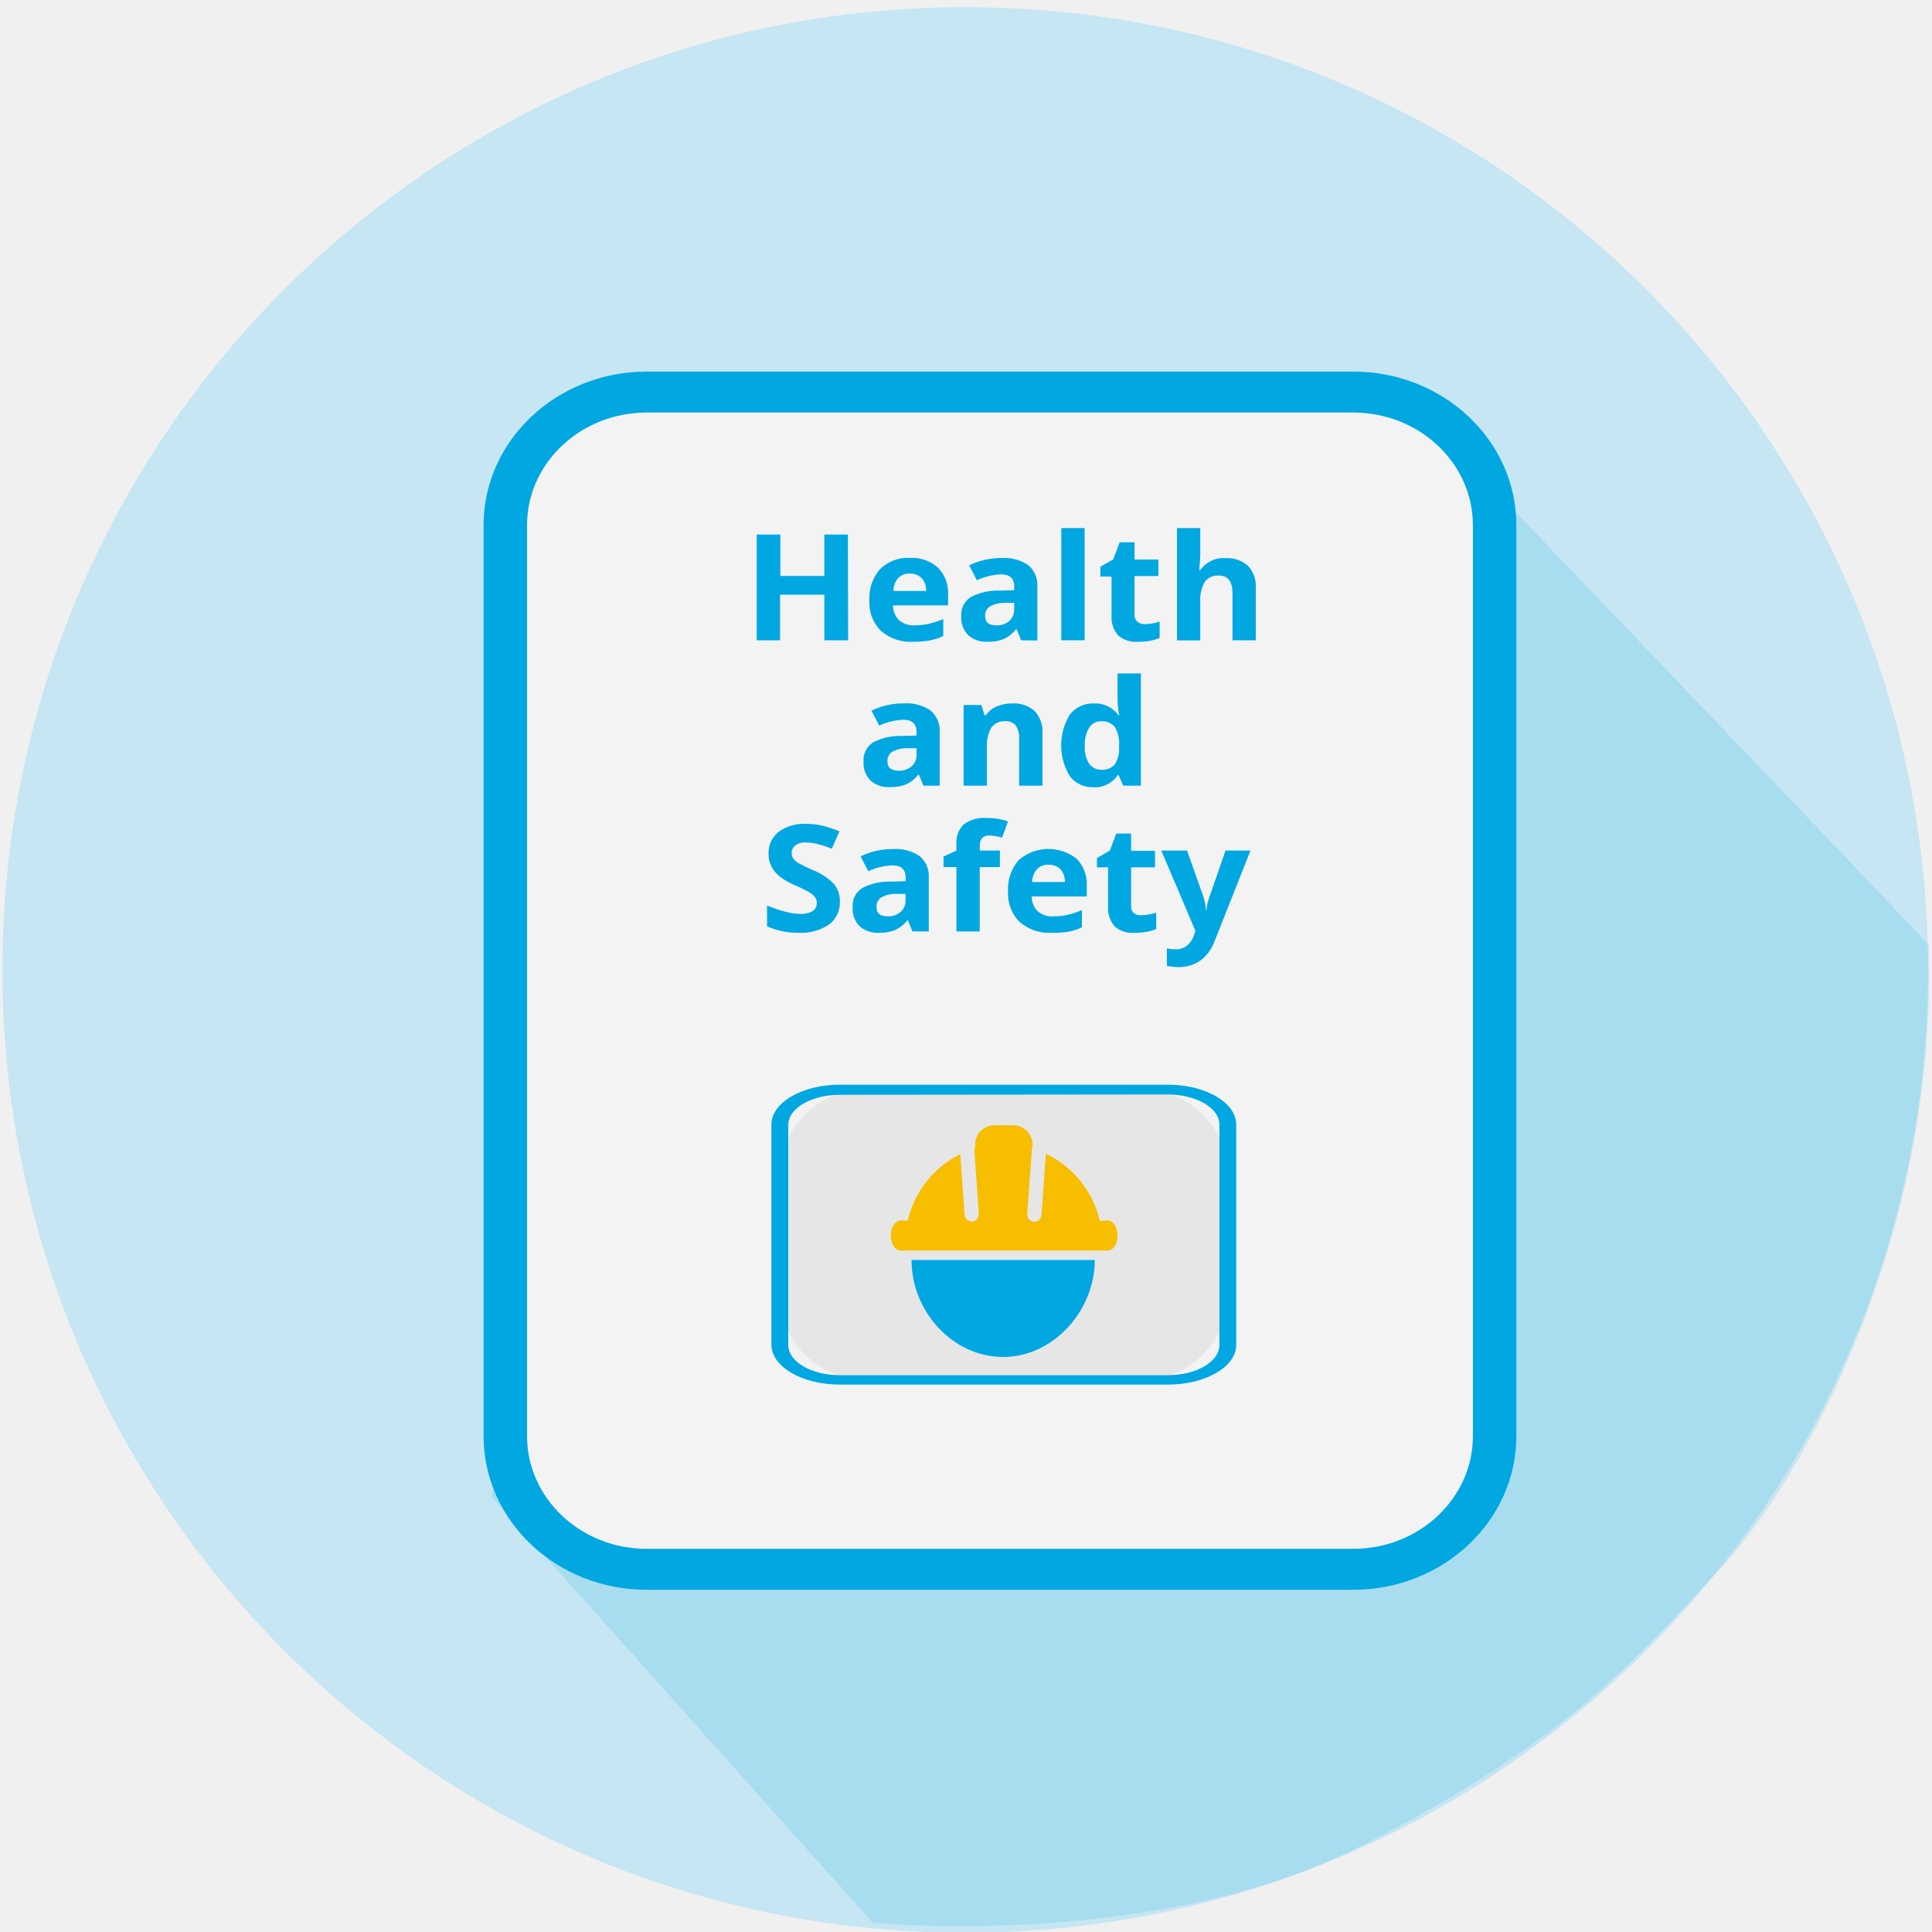
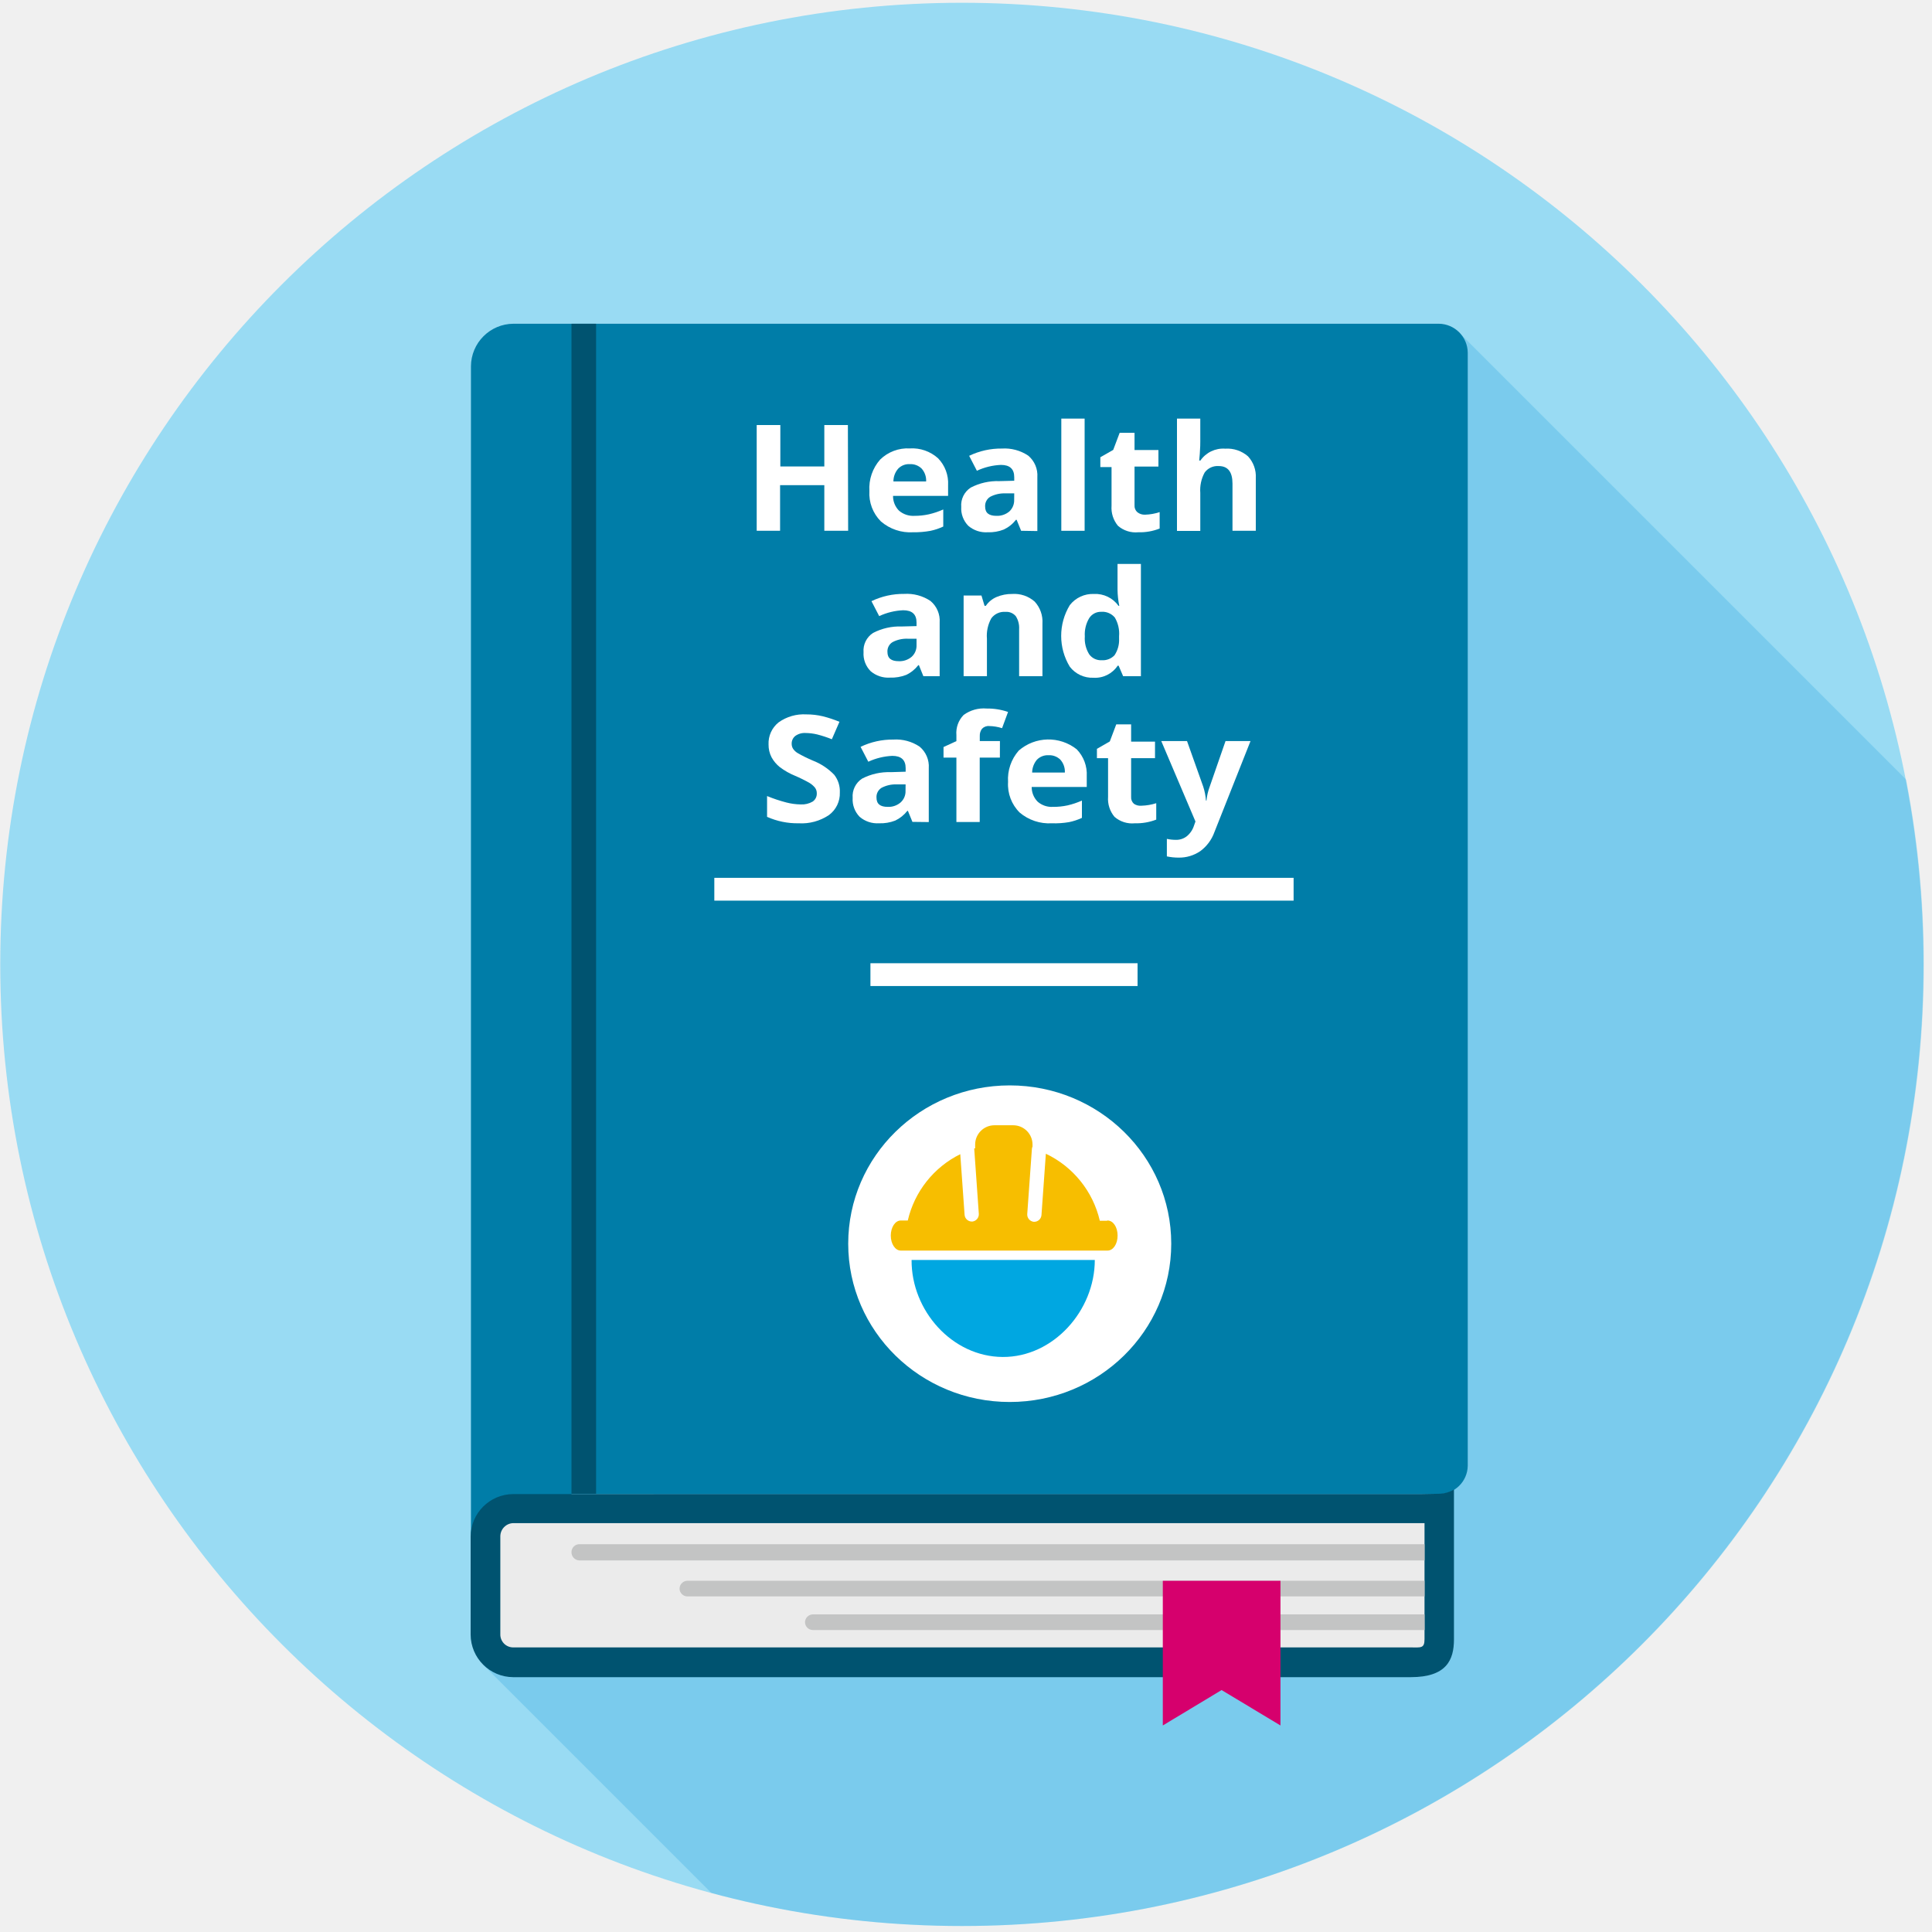
<svg xmlns="http://www.w3.org/2000/svg" viewBox="0 0 300 300">
  <defs>
-     <style>.a{fill:none;}.b{fill:#99dbf3;opacity:0.5;}.c,.e{fill:#00a7e1;}.c{opacity:0.15;}.d{fill:#f3f3f3;}.f{fill:#e6e6e6;}.g{fill:#f7be00;}</style>
+     <style>.a{fill:none;}.b{isolation:isolate;}.c{fill:#99dbf3;}.d{clip-path:url(#a);}.e,.n{fill:#00a7e1;}.e,.g,.h,.i,.k,.l{fill-rule:evenodd;}.e{opacity:0.2;mix-blend-mode:multiply;}.f{font-size:8.31px;font-family:OpenSans-Semibold, Open Sans;font-weight:600;}.g{fill:#007da8;}.h,.j{fill:#005370;}.i{fill:#ebebeb;}.k{fill:#c3c4c4;}.l{fill:#d6006d;}.m{fill:#fff;}.o{fill:#f7be00;}</style>
+     <clipPath id="a">
+       <circle class="a" cx="149.42" cy="149.75" r="149.32" />
+     </clipPath>
  </defs>
-   <rect class="a" x="-0.15" y="-0.33" width="300" height="301" />
-   <circle class="b" cx="149.88" cy="150.62" r="149.5" />
-   <path class="c" d="M76.28,232.32l59.23,66.23s43.63,4.36,75.53-11.76,42.15-28.35,56.12-43.24C280,229.84,301,191.79,299.48,146.72c0-.21-81.17-85-81.17-85L84.69,207.25h0" />
-   <rect class="d" x="78.47" y="60.88" width="153.62" height="182.79" rx="24.21" />
-   <path class="e" d="M210.14,246.86H100.41c-14,0-25.32-10.71-25.32-23.87V81.56c0-13.16,11.36-23.86,25.32-23.86H210.14c14,0,25.32,10.7,25.32,23.86V223C235.46,236.15,224.1,246.86,210.14,246.86ZM100.41,64.06c-10.24,0-18.57,7.85-18.57,17.5V223c0,9.65,8.33,17.5,18.57,17.5H210.14c10.24,0,18.57-7.85,18.57-17.5V81.56c0-9.65-8.33-17.5-18.57-17.5Z" />
-   <rect class="f" x="121.08" y="169.19" width="69.58" height="45.06" rx="13.28" />
-   <path class="e" d="M170,195.65c0,7.86-6.44,15.1-14.3,15.06s-14.2-7.2-14.15-15.06Z" />
-   <path class="g" d="M171.86,189.56h-1.08a15.38,15.38,0,0,0-8.38-10.41l-.68,9.52a1.13,1.13,0,0,1-1.13,1.05h-.08a1.14,1.14,0,0,1-1-1.21l.72-10.07a1,1,0,0,1,.1-.4v-.31a3,3,0,0,0-3-3h-2.91a3,3,0,0,0-3,3v.59l-.14,0s0,0,0,.08l.71,10.07a1.14,1.14,0,0,1-1,1.21h-.08a1.13,1.13,0,0,1-1.13-1.05l-.67-9.41a15.36,15.36,0,0,0-8.15,10.3h-1.09c-.86,0-1.55,1.05-1.55,2.34s.69,2.33,1.55,2.33h32.11c.86,0,1.56-1,1.56-2.33s-.7-2.34-1.56-2.34" />
-   <path class="e" d="M181.35,215H130.4c-5.85,0-10.62-2.78-10.62-6.2V174.63c0-3.42,4.77-6.2,10.62-6.2h50.95c5.85,0,10.61,2.78,10.61,6.2v34.18C192,212.23,187.2,215,181.35,215ZM130.4,170c-4.42,0-8,2.1-8,4.68v34.18c0,2.58,3.6,4.68,8,4.68h50.95c4.42,0,8-2.1,8-4.68V174.63c0-2.58-3.59-4.68-8-4.68Z" />
-   <path class="e" d="M131.7,99.42H128V92.34h-6.87v7.08H117.5V83h3.67v6.43H128V83h3.66Z" />
-   <path class="e" d="M141.79,99.65a7,7,0,0,1-5-1.68A6.13,6.13,0,0,1,135,93.24a6.73,6.73,0,0,1,1.67-4.88,6.11,6.11,0,0,1,4.61-1.73,6,6,0,0,1,4.37,1.52,5.54,5.54,0,0,1,1.57,4.19V94h-8.55a3.21,3.21,0,0,0,.91,2.28,3.36,3.36,0,0,0,2.4.82,10.3,10.3,0,0,0,2.26-.24,12.19,12.19,0,0,0,2.23-.75v2.65a9,9,0,0,1-2,.67A13.9,13.9,0,0,1,141.79,99.65Zm-.51-10.58a2.34,2.34,0,0,0-1.8.69,3,3,0,0,0-.75,2h5.08a2.78,2.78,0,0,0-.7-2A2.44,2.44,0,0,0,141.28,89.07Z" />
-   <path class="e" d="M158.56,99.42l-.7-1.71h-.1a5.2,5.2,0,0,1-1.88,1.51,6.17,6.17,0,0,1-2.52.43,4.19,4.19,0,0,1-3-1,3.85,3.85,0,0,1-1.1-2.94,3.26,3.26,0,0,1,1.48-3,8.94,8.94,0,0,1,4.45-1l2.3-.06v-.55c0-1.28-.69-1.91-2.06-1.91a9.78,9.78,0,0,0-3.74.91l-1.2-2.32a11.38,11.38,0,0,1,5.08-1.13,6.6,6.6,0,0,1,4.09,1.1,4,4,0,0,1,1.42,3.35v8.36Zm-1.07-5.81-1.4,0a4.7,4.7,0,0,0-2.35.54,1.67,1.67,0,0,0-.77,1.5c0,1,.59,1.45,1.76,1.45a2.93,2.93,0,0,0,2-.68,2.36,2.36,0,0,0,.75-1.82Z" />
-   <path class="e" d="M168.42,99.42H164.8V82h3.62Z" />
-   <path class="e" d="M177.8,96.92a7.93,7.93,0,0,0,2.27-.4v2.55a8.31,8.31,0,0,1-3.31.58,4.2,4.2,0,0,1-3.16-1,4.36,4.36,0,0,1-1-3.12v-6h-1.74V88l2-1.14,1-2.65h2.31v2.67h3.71v2.57h-3.71v6a1.32,1.32,0,0,0,.43,1.08A1.79,1.79,0,0,0,177.8,96.92Z" />
-   <path class="e" d="M195,99.42h-3.62V92.09c0-1.81-.71-2.72-2.13-2.72a2.48,2.48,0,0,0-2.19,1,5.72,5.72,0,0,0-.68,3.17v5.9h-3.62V82h3.62v3.56c0,.28,0,.93-.08,1.95l-.09,1h.19a4.29,4.29,0,0,1,3.85-1.84,4.87,4.87,0,0,1,3.54,1.19A4.58,4.58,0,0,1,195,91.24Z" />
-   <path class="e" d="M143.38,122l-.69-1.71h-.1a5.2,5.2,0,0,1-1.88,1.51,6.36,6.36,0,0,1-2.52.42,4.19,4.19,0,0,1-3-1,3.82,3.82,0,0,1-1.1-2.94,3.26,3.26,0,0,1,1.48-3,8.94,8.94,0,0,1,4.45-1l2.3-.06v-.55c0-1.28-.69-1.91-2.07-1.91a9.78,9.78,0,0,0-3.73.91l-1.2-2.32a11.38,11.38,0,0,1,5.08-1.13,6.6,6.6,0,0,1,4.09,1.1,4,4,0,0,1,1.42,3.35V122Zm-1.06-5.82-1.4,0a4.67,4.67,0,0,0-2.35.54,1.67,1.67,0,0,0-.77,1.5c0,1,.59,1.45,1.76,1.45a2.89,2.89,0,0,0,2-.68,2.33,2.33,0,0,0,.76-1.82Z" />
-   <path class="e" d="M161.87,122h-3.62v-7.33a3.37,3.37,0,0,0-.51-2,1.9,1.9,0,0,0-1.62-.68,2.49,2.49,0,0,0-2.19,1,5.6,5.6,0,0,0-.68,3.18V122h-3.62V109.47h2.77l.48,1.6h.2a3.83,3.83,0,0,1,1.67-1.37,6,6,0,0,1,2.41-.47,4.79,4.79,0,0,1,3.51,1.19,4.59,4.59,0,0,1,1.2,3.41Z" />
-   <path class="e" d="M169.79,122.24a4.4,4.4,0,0,1-3.67-1.71,9.21,9.21,0,0,1,0-9.57,4.52,4.52,0,0,1,3.74-1.73,4.42,4.42,0,0,1,3.82,1.84h.12a13.36,13.36,0,0,1-.27-2.5v-4h3.63V122H174.4l-.7-1.63h-.15A4.2,4.2,0,0,1,169.79,122.24Zm1.27-2.72a2.52,2.52,0,0,0,2-.77,4.26,4.26,0,0,0,.71-2.59v-.37a4.92,4.92,0,0,0-.66-2.9A2.51,2.51,0,0,0,171,112a2.15,2.15,0,0,0-1.88,1,4.92,4.92,0,0,0-.67,2.82,4.63,4.63,0,0,0,.68,2.78A2.24,2.24,0,0,0,171.06,119.52Z" />
-   <path class="e" d="M130.41,140.06a4.17,4.17,0,0,1-1.69,3.5,7.61,7.61,0,0,1-4.7,1.28,11.54,11.54,0,0,1-4.91-1v-3.23a21.36,21.36,0,0,0,3,1,9.33,9.33,0,0,0,2.22.3,3.32,3.32,0,0,0,1.86-.44,1.47,1.47,0,0,0,.64-1.3,1.39,1.39,0,0,0-.28-.86,3.29,3.29,0,0,0-.84-.73,21.55,21.55,0,0,0-2.24-1.11,10.54,10.54,0,0,1-2.39-1.36,5.09,5.09,0,0,1-1.27-1.51,4.21,4.21,0,0,1-.47-2,4.16,4.16,0,0,1,1.56-3.43,6.74,6.74,0,0,1,4.31-1.24,10.85,10.85,0,0,1,2.58.3,18.69,18.69,0,0,1,2.56.85l-1.18,2.71a18,18,0,0,0-2.29-.75,8,8,0,0,0-1.79-.22,2.48,2.48,0,0,0-1.6.46,1.5,1.5,0,0,0-.56,1.21,1.44,1.44,0,0,0,.23.8,2.34,2.34,0,0,0,.72.66,21.23,21.23,0,0,0,2.33,1.15,9.31,9.31,0,0,1,3.33,2.21A4.16,4.16,0,0,1,130.41,140.06Z" />
-   <path class="e" d="M141.68,144.62l-.7-1.71h-.09a5.28,5.28,0,0,1-1.88,1.51,6.36,6.36,0,0,1-2.52.42,4.23,4.23,0,0,1-3-1,3.85,3.85,0,0,1-1.09-2.94,3.26,3.26,0,0,1,1.47-3,9,9,0,0,1,4.46-1l2.3-.07v-.55c0-1.27-.69-1.91-2.07-1.91a9.92,9.92,0,0,0-3.73.91l-1.2-2.31a11.38,11.38,0,0,1,5.08-1.13,6.55,6.55,0,0,1,4.09,1.1,4,4,0,0,1,1.42,3.34v8.37Zm-1.06-5.82-1.4,0a4.67,4.67,0,0,0-2.35.54,1.67,1.67,0,0,0-.77,1.5c0,1,.58,1.45,1.75,1.45a2.85,2.85,0,0,0,2-.69,2.3,2.3,0,0,0,.76-1.81Z" />
-   <path class="e" d="M155.26,134.64h-3.13v10h-3.62v-10h-2V133l2-.92v-.92a4,4,0,0,1,1.12-3.14,5.29,5.29,0,0,1,3.57-1,9.82,9.82,0,0,1,3.33.53l-.93,2.52a7,7,0,0,0-2-.33,1.37,1.37,0,0,0-1.12.43,1.73,1.73,0,0,0-.34,1.11v.79h3.13Z" />
-   <path class="e" d="M163.33,144.84a7,7,0,0,1-5-1.67,6.15,6.15,0,0,1-1.8-4.74,6.74,6.74,0,0,1,1.66-4.88,7.05,7.05,0,0,1,9-.2,5.55,5.55,0,0,1,1.56,4.18v1.67h-8.55a3.21,3.21,0,0,0,.91,2.27,3.31,3.31,0,0,0,2.4.82,10.25,10.25,0,0,0,2.26-.23,12,12,0,0,0,2.23-.75V144a9,9,0,0,1-2,.66A13.22,13.22,0,0,1,163.33,144.84Zm-.51-10.57a2.37,2.37,0,0,0-1.8.69,3.16,3.16,0,0,0-.75,2h5.08a2.78,2.78,0,0,0-.7-2A2.44,2.44,0,0,0,162.82,134.27Z" />
-   <path class="e" d="M177.26,142.11a8.24,8.24,0,0,0,2.28-.39v2.55a8.56,8.56,0,0,1-3.32.57,4.18,4.18,0,0,1-3.16-1,4.35,4.35,0,0,1-1-3.11v-6.05h-1.73v-1.45l2-1.15,1-2.65h2.31v2.68h3.71v2.57h-3.71v6.05a1.32,1.32,0,0,0,.43,1.08A1.78,1.78,0,0,0,177.26,142.11Z" />
-   <path class="e" d="M180.32,132.07h4l2.51,7.06a9,9,0,0,1,.43,2.18h.08a8.47,8.47,0,0,1,.51-2.18l2.45-7.06h3.88l-5.61,14.15a6.28,6.28,0,0,1-2.2,2.95,5.78,5.78,0,0,1-3.34,1,8.71,8.71,0,0,1-1.84-.19v-2.72a6.4,6.4,0,0,0,1.43.15,2.63,2.63,0,0,0,1.67-.56,3.52,3.52,0,0,0,1.12-1.67l.22-.62Z" />
+   <g class="b">
+     <rect class="a" x="0.92" y="0.25" width="298.83" height="298.83" />
+     <circle class="c" cx="149.36" cy="149.75" r="149.32" />
+     <g class="d">
+       <polygon class="e" points="323.55 148.61 323.55 332.25 148.77 332.25 75.03 258.51 161.91 171.64 134.13 143.76 226.42 51.48 323.55 148.61" />
+     </g>
+     <text class="f" transform="translate(82.65 239.12)">Bookings</text>
+     <path class="g" d="M88.74,50.27h-9a6.64,6.64,0,0,0-6.61,6.62V252.64H88.74V232H223.43a4.46,4.46,0,0,0,4.48-4.38V54.74a4.54,4.54,0,0,0-4.48-4.47Z" />
+     <path class="h" d="M220.64,232H79.69a6.64,6.64,0,0,0-6.61,6.62v15.19a6.64,6.64,0,0,0,6.61,6.62H219.05c5.6,0,6.72-2.71,6.72-5.87V231.29a4.83,4.83,0,0,1-2.34.66Z" />
+     <path class="i" d="M221.2,236.51H79.69a2.06,2.06,0,0,0-2,2.06v15.19a2,2,0,0,0,2,2.05H219.05c1.59,0,2.15.19,2.15-1.3v-18Z" />
+     <rect class="j" x="88.74" y="50.27" width="3.82" height="181.68" />
+     <path class="k" d="M221.2,239.78H90A1.23,1.23,0,0,0,88.74,241h0a1.26,1.26,0,0,0,1.21,1.3H221.2Z" />
+     <path class="k" d="M221.2,250.68h-95A1.24,1.24,0,0,0,125,251.9h0a1.23,1.23,0,0,0,1.21,1.21h95Z" />
+     <path class="k" d="M221.2,245.46H106.73a1.24,1.24,0,0,0-1.21,1.22h0a1.23,1.23,0,0,0,1.21,1.21H221.2Z" />
+     <polygon class="l" points="180.56 245.46 189.69 245.46 189.69 245.46 198.83 245.46 198.83 267.93 189.69 262.43 180.56 267.93 180.56 245.46" />
+     <rect class="m" x="135.16" y="149.57" width="41.48" height="3.54" />
+     <rect class="m" x="110.92" y="136.31" width="89.95" height="3.54" />
+     <ellipse class="m" cx="156.79" cy="193.12" rx="25.08" ry="24.58" />
+     <path class="n" d="M170,195.65c0,7.86-6.44,15.1-14.3,15.06s-14.2-7.2-14.15-15.06Z" />
+     <path class="o" d="M171.86,189.56h-1.08a15.38,15.38,0,0,0-8.38-10.41l-.68,9.52a1.13,1.13,0,0,1-1.13,1.05h-.08a1.14,1.14,0,0,1-1-1.21l.72-10.07a1,1,0,0,1,.1-.4v-.31a3,3,0,0,0-3-3h-2.91a3,3,0,0,0-3,3v.59l-.14,0s0,0,0,.08l.71,10.07a1.14,1.14,0,0,1-1,1.21h-.08a1.13,1.13,0,0,1-1.13-1.05l-.67-9.41a15.36,15.36,0,0,0-8.15,10.3h-1.09c-.86,0-1.55,1.05-1.55,2.34s.69,2.33,1.55,2.33h32.11c.86,0,1.56-1,1.56-2.33s-.7-2.34-1.56-2.34" />
+     <path class="m" d="M131.7,82.42H128V75.34h-6.87v7.08H117.5V66h3.67v6.43H128V66h3.66Z" />
+     <path class="m" d="M141.79,82.65a7,7,0,0,1-5-1.68A6.13,6.13,0,0,1,135,76.24a6.73,6.73,0,0,1,1.67-4.88,6.11,6.11,0,0,1,4.61-1.73,6,6,0,0,1,4.37,1.52,5.54,5.54,0,0,1,1.57,4.19V77h-8.55a3.21,3.21,0,0,0,.91,2.28,3.36,3.36,0,0,0,2.4.82,10.3,10.3,0,0,0,2.26-.24,12.19,12.19,0,0,0,2.23-.75v2.65a9,9,0,0,1-2,.67A13.9,13.9,0,0,1,141.79,82.65Zm-.51-10.58a2.34,2.34,0,0,0-1.8.69,3,3,0,0,0-.75,2h5.08a2.78,2.78,0,0,0-.7-2A2.44,2.44,0,0,0,141.28,72.07Z" />
+     <path class="m" d="M158.56,82.42l-.7-1.71h-.1a5.2,5.2,0,0,1-1.88,1.51,6.17,6.17,0,0,1-2.52.43,4.19,4.19,0,0,1-3-1,3.85,3.85,0,0,1-1.1-2.94,3.26,3.26,0,0,1,1.48-3,8.94,8.94,0,0,1,4.45-1l2.3-.06v-.55c0-1.28-.69-1.91-2.06-1.91a9.78,9.78,0,0,0-3.74.91l-1.2-2.32a11.38,11.38,0,0,1,5.08-1.13,6.6,6.6,0,0,1,4.09,1.1,4,4,0,0,1,1.42,3.35v8.36Zm-1.07-5.81-1.4,0a4.7,4.7,0,0,0-2.35.54,1.67,1.67,0,0,0-.77,1.5c0,1,.59,1.45,1.76,1.45a2.93,2.93,0,0,0,2-.68,2.36,2.36,0,0,0,.75-1.82Z" />
+     <path class="m" d="M168.42,82.42H164.8V65h3.62Z" />
+     <path class="m" d="M177.8,79.92a7.93,7.93,0,0,0,2.27-.4v2.55a8.31,8.31,0,0,1-3.31.58,4.2,4.2,0,0,1-3.16-1,4.36,4.36,0,0,1-1-3.12v-6h-1.74V71l2-1.14,1-2.65h2.31v2.67h3.71v2.57h-3.71v6a1.32,1.32,0,0,0,.43,1.08A1.79,1.79,0,0,0,177.8,79.92Z" />
+     <path class="m" d="M195,82.42h-3.62V75.09c0-1.81-.71-2.72-2.13-2.72a2.48,2.48,0,0,0-2.19,1,5.72,5.72,0,0,0-.68,3.17v5.9h-3.62V65h3.62v3.56c0,.28,0,.93-.08,1.95l-.09,1h.19a4.29,4.29,0,0,1,3.85-1.84,4.87,4.87,0,0,1,3.54,1.19A4.58,4.58,0,0,1,195,74.24Z" />
+     <path class="m" d="M143.38,105l-.69-1.71h-.1a5.2,5.2,0,0,1-1.88,1.51,6.36,6.36,0,0,1-2.52.42,4.19,4.19,0,0,1-3-1,3.82,3.82,0,0,1-1.1-2.94,3.26,3.26,0,0,1,1.48-3,8.94,8.94,0,0,1,4.45-1l2.3-.06v-.55c0-1.28-.69-1.91-2.07-1.91a9.78,9.78,0,0,0-3.73.91l-1.2-2.32a11.38,11.38,0,0,1,5.08-1.13,6.6,6.6,0,0,1,4.09,1.1,4,4,0,0,1,1.42,3.35V105Zm-1.06-5.82-1.4,0a4.67,4.67,0,0,0-2.35.54,1.67,1.67,0,0,0-.77,1.5c0,1,.59,1.45,1.76,1.45a2.89,2.89,0,0,0,2-.68,2.33,2.33,0,0,0,.76-1.82Z" />
+     <path class="m" d="M161.87,105h-3.62V97.69a3.37,3.37,0,0,0-.51-2,1.9,1.9,0,0,0-1.62-.68,2.49,2.49,0,0,0-2.19,1,5.6,5.6,0,0,0-.68,3.18V105h-3.62V92.47h2.77l.48,1.6h.2a3.83,3.83,0,0,1,1.67-1.37,6,6,0,0,1,2.41-.47,4.79,4.79,0,0,1,3.51,1.19,4.59,4.59,0,0,1,1.2,3.41Z" />
+     <path class="m" d="M169.79,105.24a4.4,4.4,0,0,1-3.67-1.71,9.21,9.21,0,0,1,0-9.57,4.52,4.52,0,0,1,3.74-1.73,4.42,4.42,0,0,1,3.82,1.84h.12a13.36,13.36,0,0,1-.27-2.5v-4h3.63V105H174.4l-.7-1.63h-.15A4.2,4.2,0,0,1,169.79,105.24Zm1.27-2.72a2.52,2.52,0,0,0,2-.77,4.26,4.26,0,0,0,.71-2.59v-.37a4.92,4.92,0,0,0-.66-2.9A2.51,2.51,0,0,0,171,95a2.15,2.15,0,0,0-1.88,1,4.92,4.92,0,0,0-.67,2.82,4.63,4.63,0,0,0,.68,2.78A2.24,2.24,0,0,0,171.06,102.52Z" />
+     <path class="m" d="M130.41,123.06a4.17,4.17,0,0,1-1.69,3.5,7.61,7.61,0,0,1-4.7,1.28,11.54,11.54,0,0,1-4.91-1v-3.23a22.76,22.76,0,0,0,3,1,9.33,9.33,0,0,0,2.22.3,3.32,3.32,0,0,0,1.86-.44,1.47,1.47,0,0,0,.64-1.3,1.39,1.39,0,0,0-.28-.86,3.29,3.29,0,0,0-.84-.73,21.55,21.55,0,0,0-2.24-1.11,10.54,10.54,0,0,1-2.39-1.36,5.09,5.09,0,0,1-1.27-1.51,4.21,4.21,0,0,1-.47-2,4.16,4.16,0,0,1,1.56-3.43,6.74,6.74,0,0,1,4.31-1.24,10.85,10.85,0,0,1,2.58.3,18.69,18.69,0,0,1,2.56.85l-1.18,2.71a18,18,0,0,0-2.29-.75,8,8,0,0,0-1.79-.22,2.48,2.48,0,0,0-1.6.46,1.5,1.5,0,0,0-.56,1.21,1.44,1.44,0,0,0,.23.8,2.34,2.34,0,0,0,.72.66,21.23,21.23,0,0,0,2.33,1.15,9.31,9.31,0,0,1,3.33,2.21A4.16,4.16,0,0,1,130.41,123.06Z" />
+     <path class="m" d="M141.68,127.62l-.7-1.71h-.09a5.28,5.28,0,0,1-1.88,1.51,6.36,6.36,0,0,1-2.52.42,4.23,4.23,0,0,1-3-1,3.85,3.85,0,0,1-1.09-2.94,3.26,3.26,0,0,1,1.47-3,9,9,0,0,1,4.46-1l2.3-.07v-.55c0-1.27-.69-1.91-2.07-1.91a9.92,9.92,0,0,0-3.73.91l-1.2-2.31a11.38,11.38,0,0,1,5.08-1.13,6.55,6.55,0,0,1,4.09,1.1,4,4,0,0,1,1.42,3.34v8.37Zm-1.06-5.82-1.4,0a4.67,4.67,0,0,0-2.35.54,1.67,1.67,0,0,0-.77,1.5c0,1,.58,1.45,1.75,1.45a2.85,2.85,0,0,0,2-.69,2.3,2.3,0,0,0,.76-1.81Z" />
+     <path class="m" d="M155.26,117.64h-3.13v10h-3.62v-10h-2V116l2-.92v-.92a4,4,0,0,1,1.12-3.14,5.29,5.29,0,0,1,3.57-1,9.82,9.82,0,0,1,3.33.53l-.93,2.52a7,7,0,0,0-2-.33,1.37,1.37,0,0,0-1.12.43,1.73,1.73,0,0,0-.34,1.11v.79h3.13Z" />
+     <path class="m" d="M163.33,127.84a7.09,7.09,0,0,1-5-1.67,6.15,6.15,0,0,1-1.8-4.74,6.74,6.74,0,0,1,1.66-4.88,7.05,7.05,0,0,1,9-.2,5.55,5.55,0,0,1,1.56,4.18v1.67h-8.55a3.21,3.21,0,0,0,.91,2.27,3.31,3.31,0,0,0,2.4.82,10.25,10.25,0,0,0,2.26-.23,12,12,0,0,0,2.23-.75V127a9,9,0,0,1-2,.66A13.22,13.22,0,0,1,163.33,127.84Zm-.51-10.57a2.37,2.37,0,0,0-1.8.69,3.16,3.16,0,0,0-.75,2h5.08a2.78,2.78,0,0,0-.7-2A2.44,2.44,0,0,0,162.82,117.27Z" />
+     <path class="m" d="M177.26,125.11a8.24,8.24,0,0,0,2.28-.39v2.55a8.56,8.56,0,0,1-3.32.57,4.18,4.18,0,0,1-3.16-1,4.35,4.35,0,0,1-1-3.11v-6h-1.73v-1.45l2-1.15,1-2.65h2.31v2.68h3.71v2.57h-3.71v6a1.32,1.32,0,0,0,.43,1.08A1.78,1.78,0,0,0,177.26,125.11Z" />
+     <path class="m" d="M180.32,115.07h4l2.51,7.06a9,9,0,0,1,.43,2.18h.08a8.47,8.47,0,0,1,.51-2.18l2.45-7.06h3.88l-5.61,14.15a6.28,6.28,0,0,1-2.2,2.95,5.78,5.78,0,0,1-3.34,1,8.71,8.71,0,0,1-1.84-.19v-2.72a6.4,6.4,0,0,0,1.43.15,2.63,2.63,0,0,0,1.67-.56,3.52,3.52,0,0,0,1.12-1.67l.22-.62Z" />
+   </g>
</svg>
